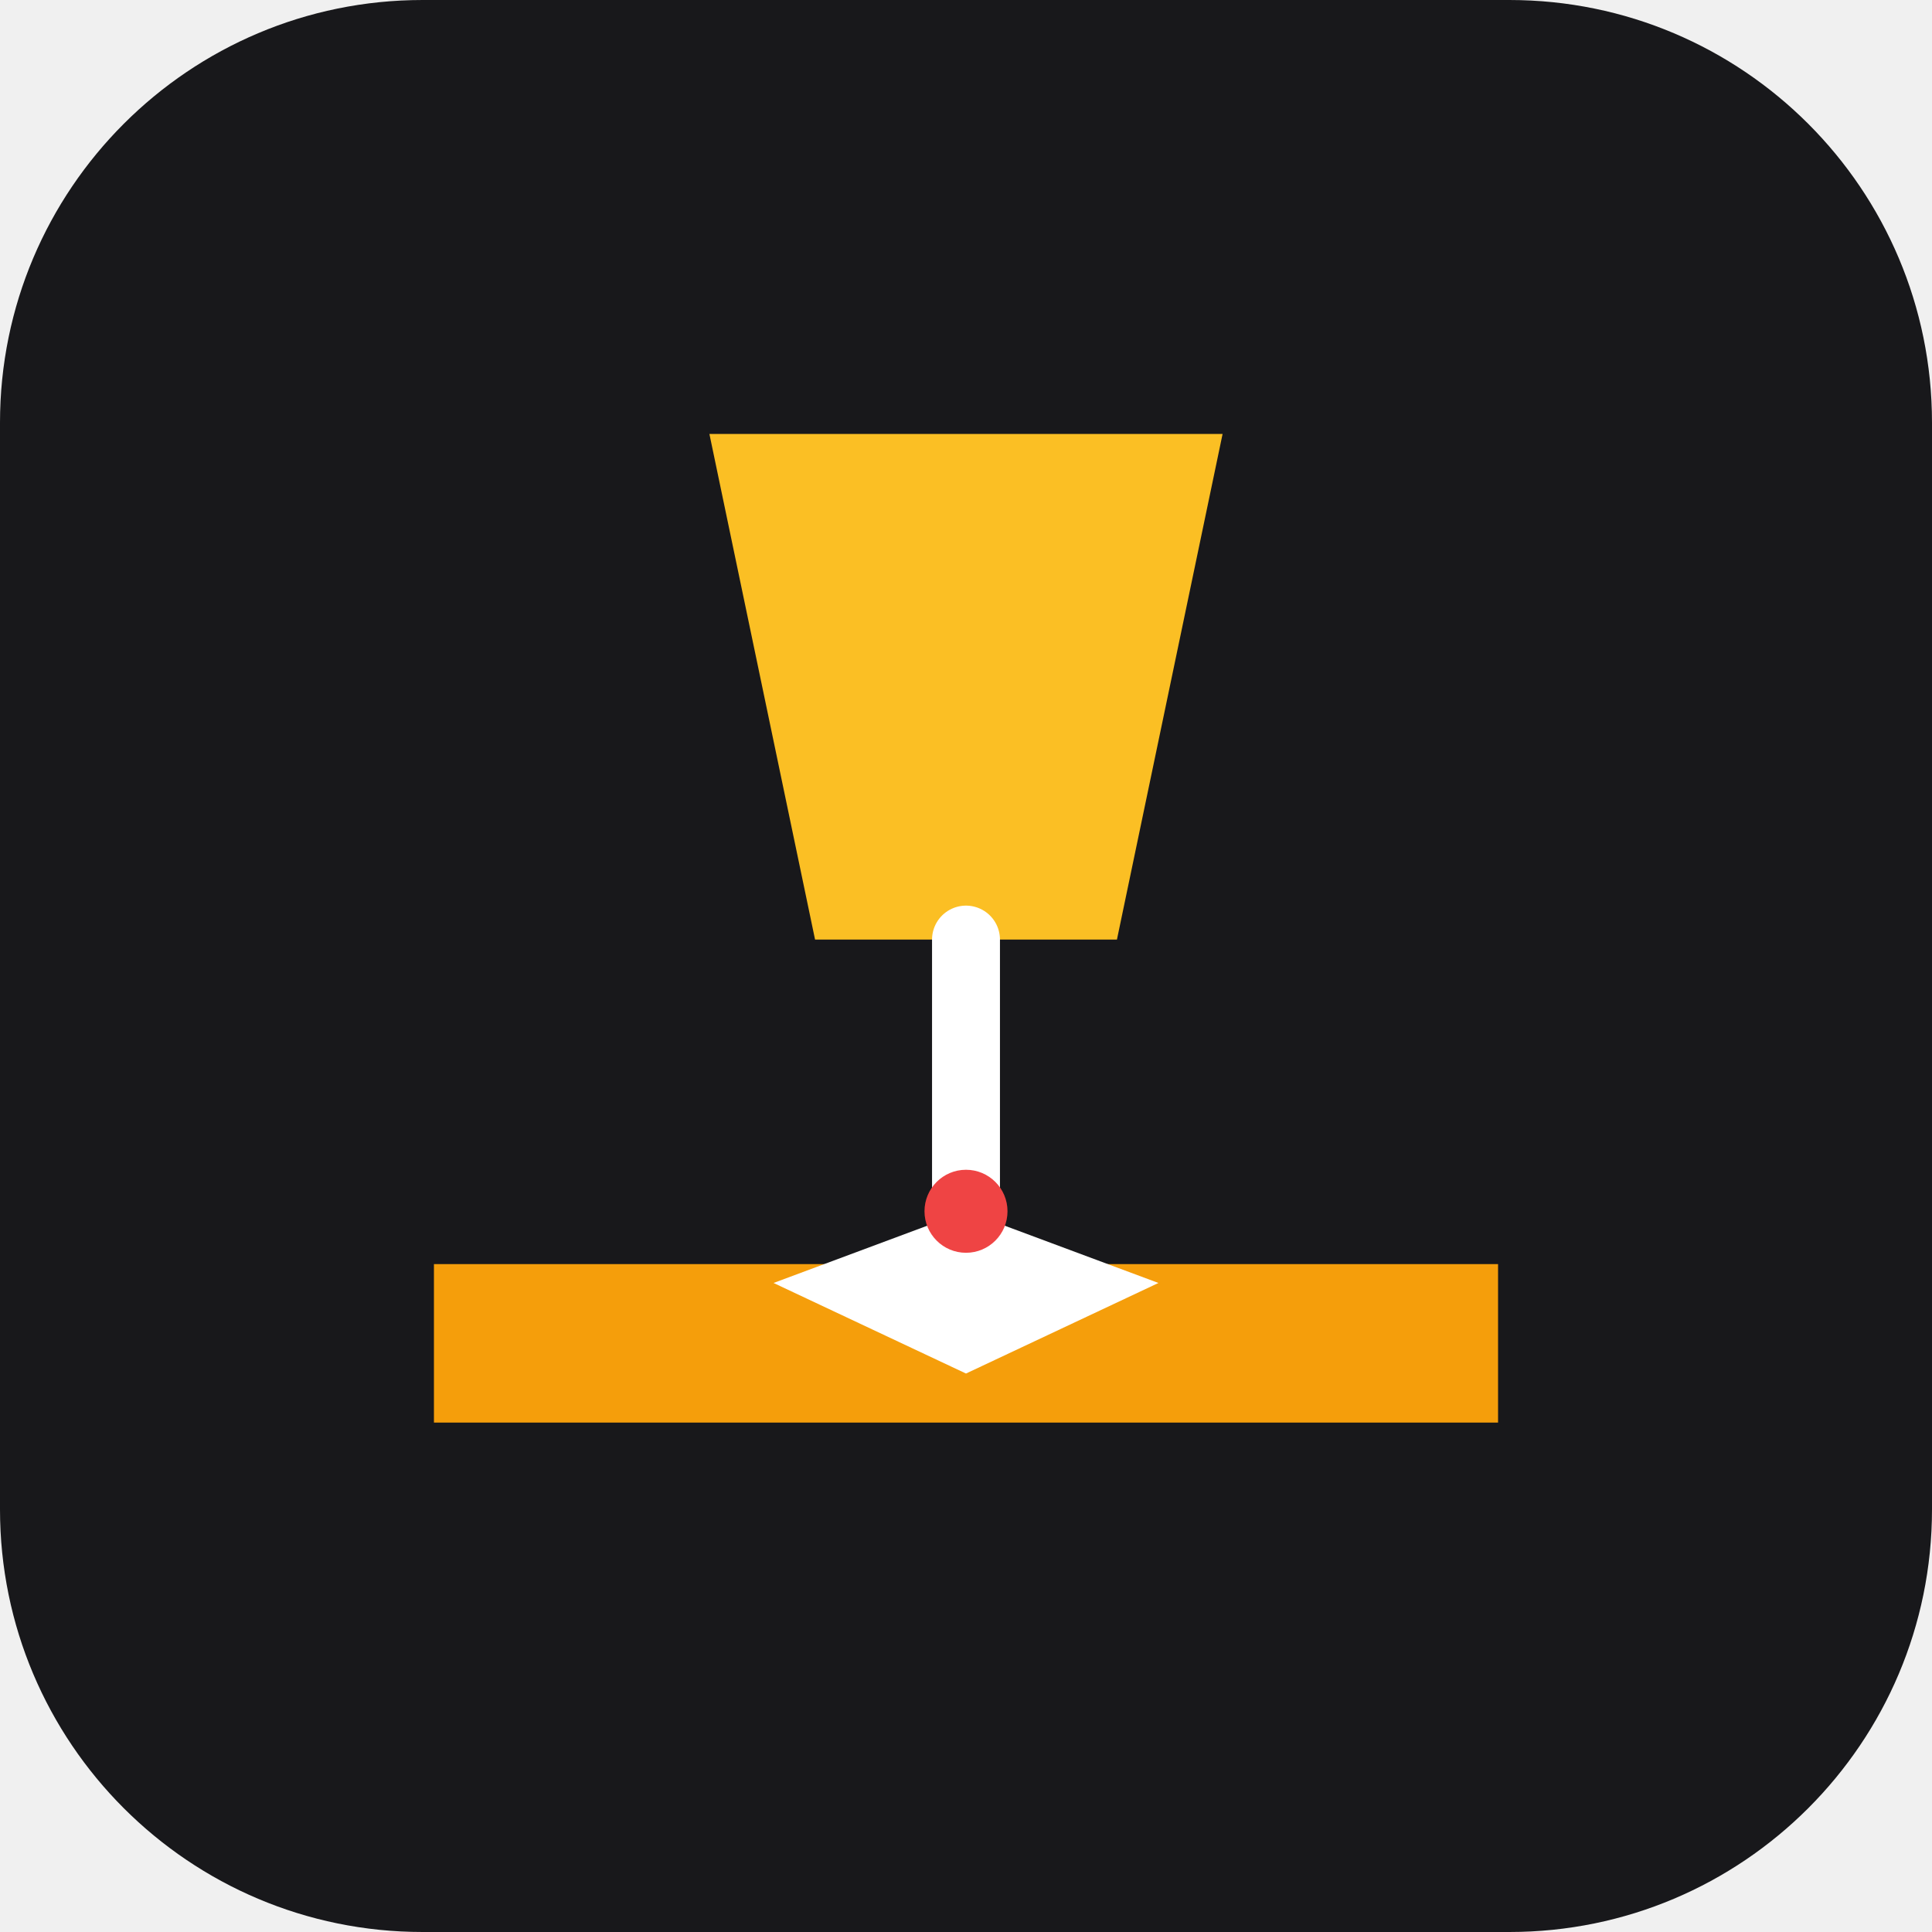
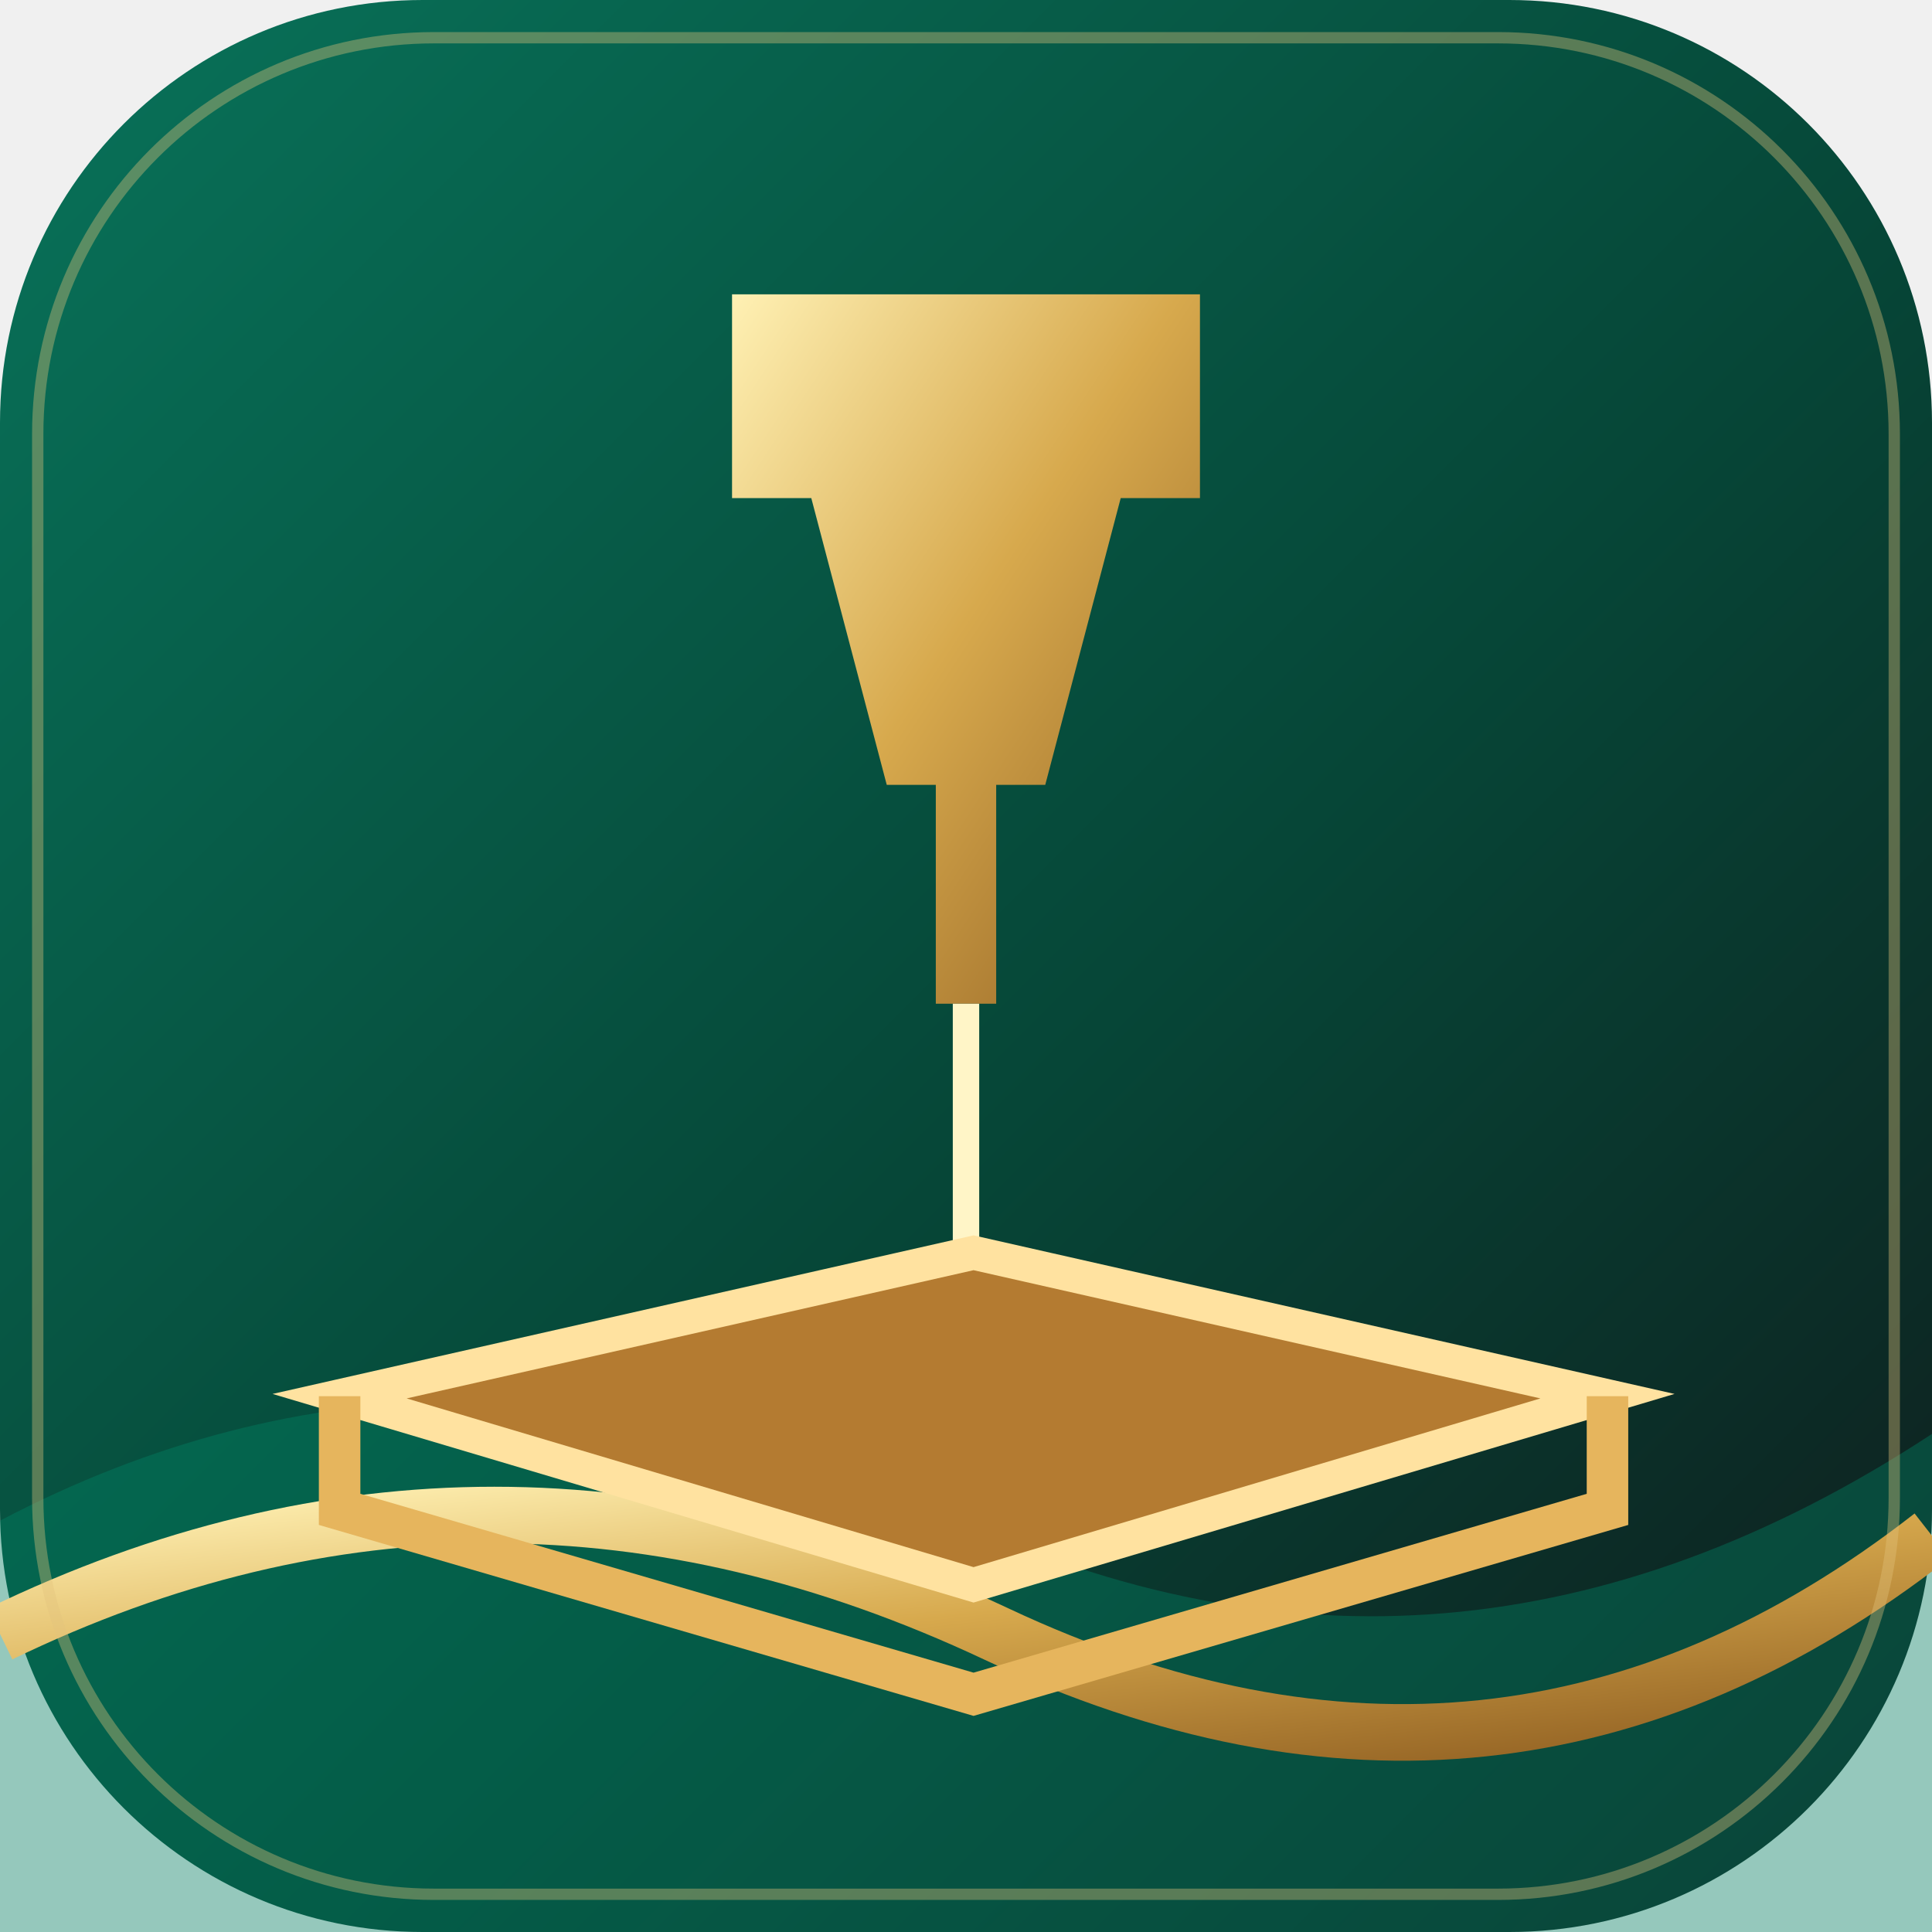
<svg xmlns="http://www.w3.org/2000/svg" viewBox="0 0 512 512">
-   <rect width="512" height="512" rx="112" fill="#18181b" />
-   <path d="M115 335h282v42H115z" fill="#f59e0b" />
-   <path d="M188 115h136l-28 134h-80z" fill="#fbbf24" />
-   <path d="M256 249v72" stroke="#fff" stroke-width="18" stroke-linecap="round" />
-   <path d="M205 340l51-19 51 19-51 24z" fill="#fff" />
-   <circle cx="256" cy="321" r="11" fill="#ef4444" />
+   <defs>
+     <linearGradient id="bg" x2="1" y2="1">
+       <stop stop-color="#08735a" />
+       <stop offset=".55" stop-color="#064637" />
+       <stop offset="1" stop-color="#101a1b" />
+     </linearGradient>
+     <linearGradient id="gold" x2="1" y2="1">
+       <stop stop-color="#fff1b4" />
+       <stop offset=".48" stop-color="#d7a94d" />
+       <stop offset="1" stop-color="#916022" />
+     </linearGradient>
+   </defs>
+   <rect width="512" height="512" rx="112" fill="url(#bg)" />
+   <path d="M0 403Q120 340 252 402T512 380V512H0Z" fill="#008667" opacity=".38" />
+   <path d="M0 433Q130 370 264 433T512 407" fill="none" stroke="url(#gold)" stroke-width="15" />
+   <rect x="10" y="10" width="492" height="492" rx="105" fill="none" stroke="#e4c37d" stroke-opacity=".38" stroke-width="3" />
+   <path d="M194 78h124v54H194zM215 132h82l-20 76h-42zM248 208h16v58h-16z" fill="url(#gold)" />
+   <path d="M256 266v80" stroke="#fff5c7" stroke-width="7" />
+   <path d="M256 340l-21 31m21-31 21 31m-21-31-40 12m40-12 40 12" stroke="#f9b744" stroke-width="9" stroke-linecap="round" />
+   <path d="M90 370l168-38 168 38-168 50z" fill="#b47b31" stroke="#ffe2a0" stroke-width="9" />
+   <path d="M90 370v30l168 49 168-49v-30" fill="none" stroke="#e6b55d" stroke-width="11" />
</svg>
